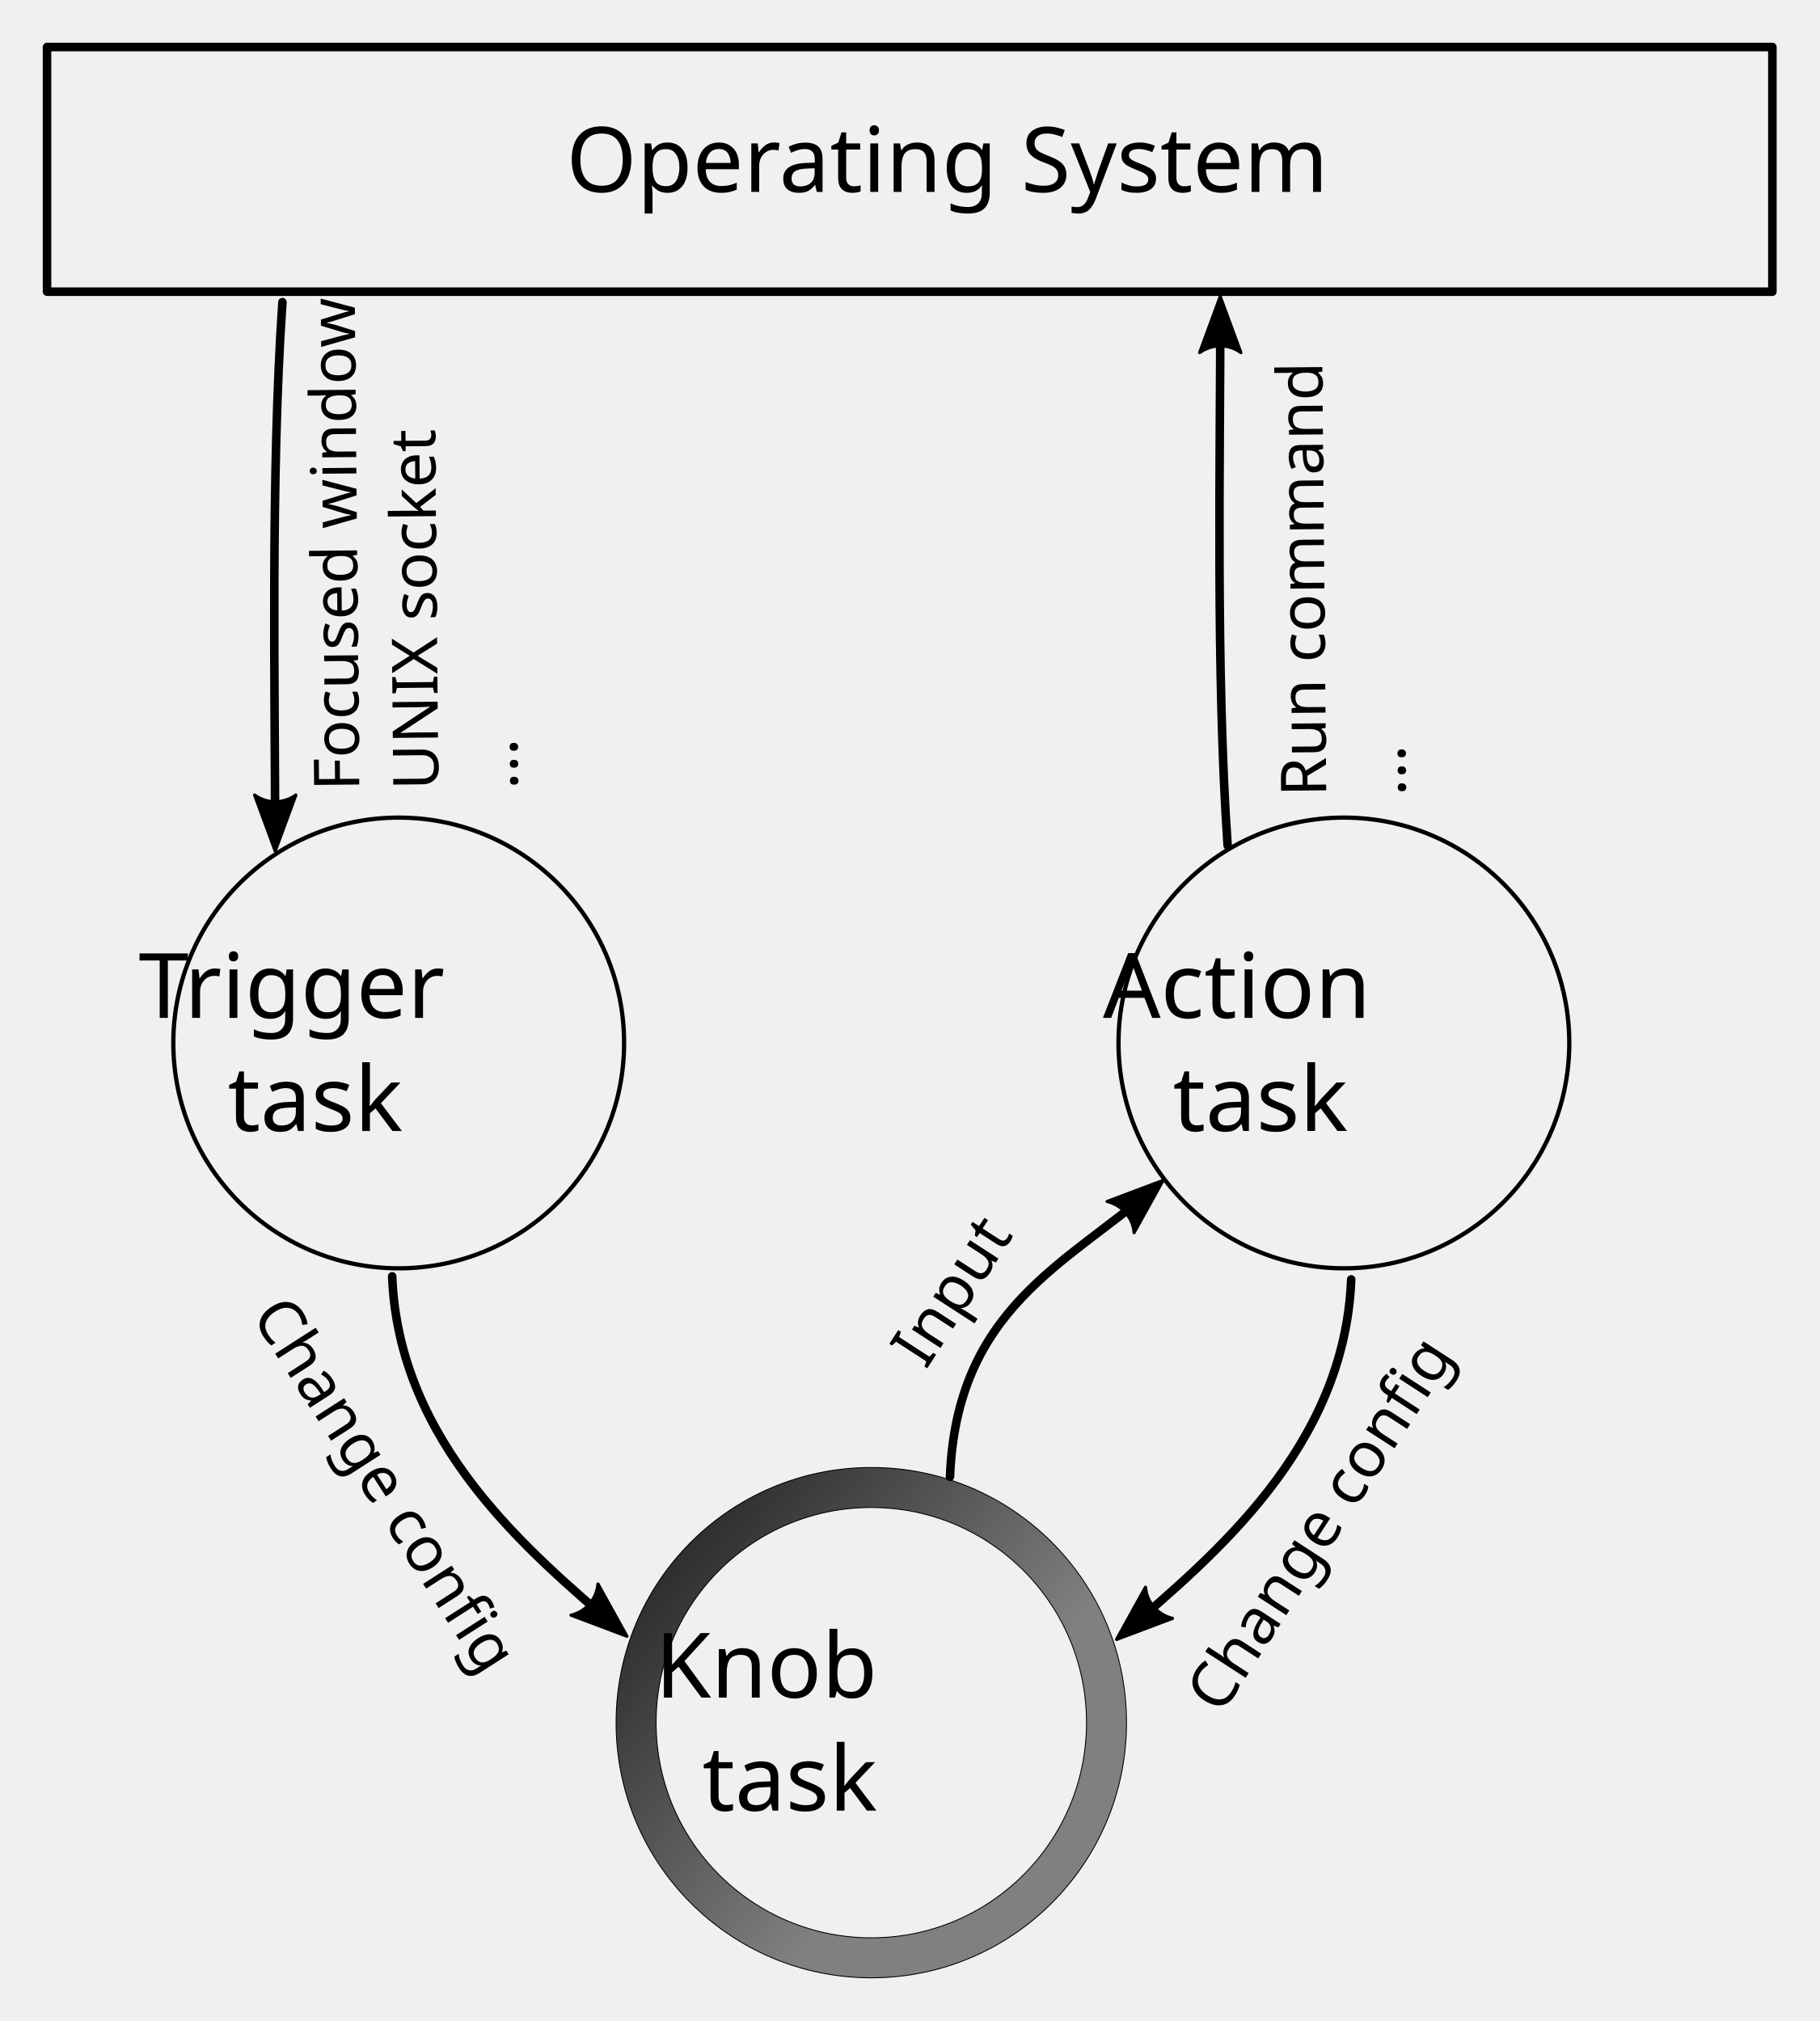
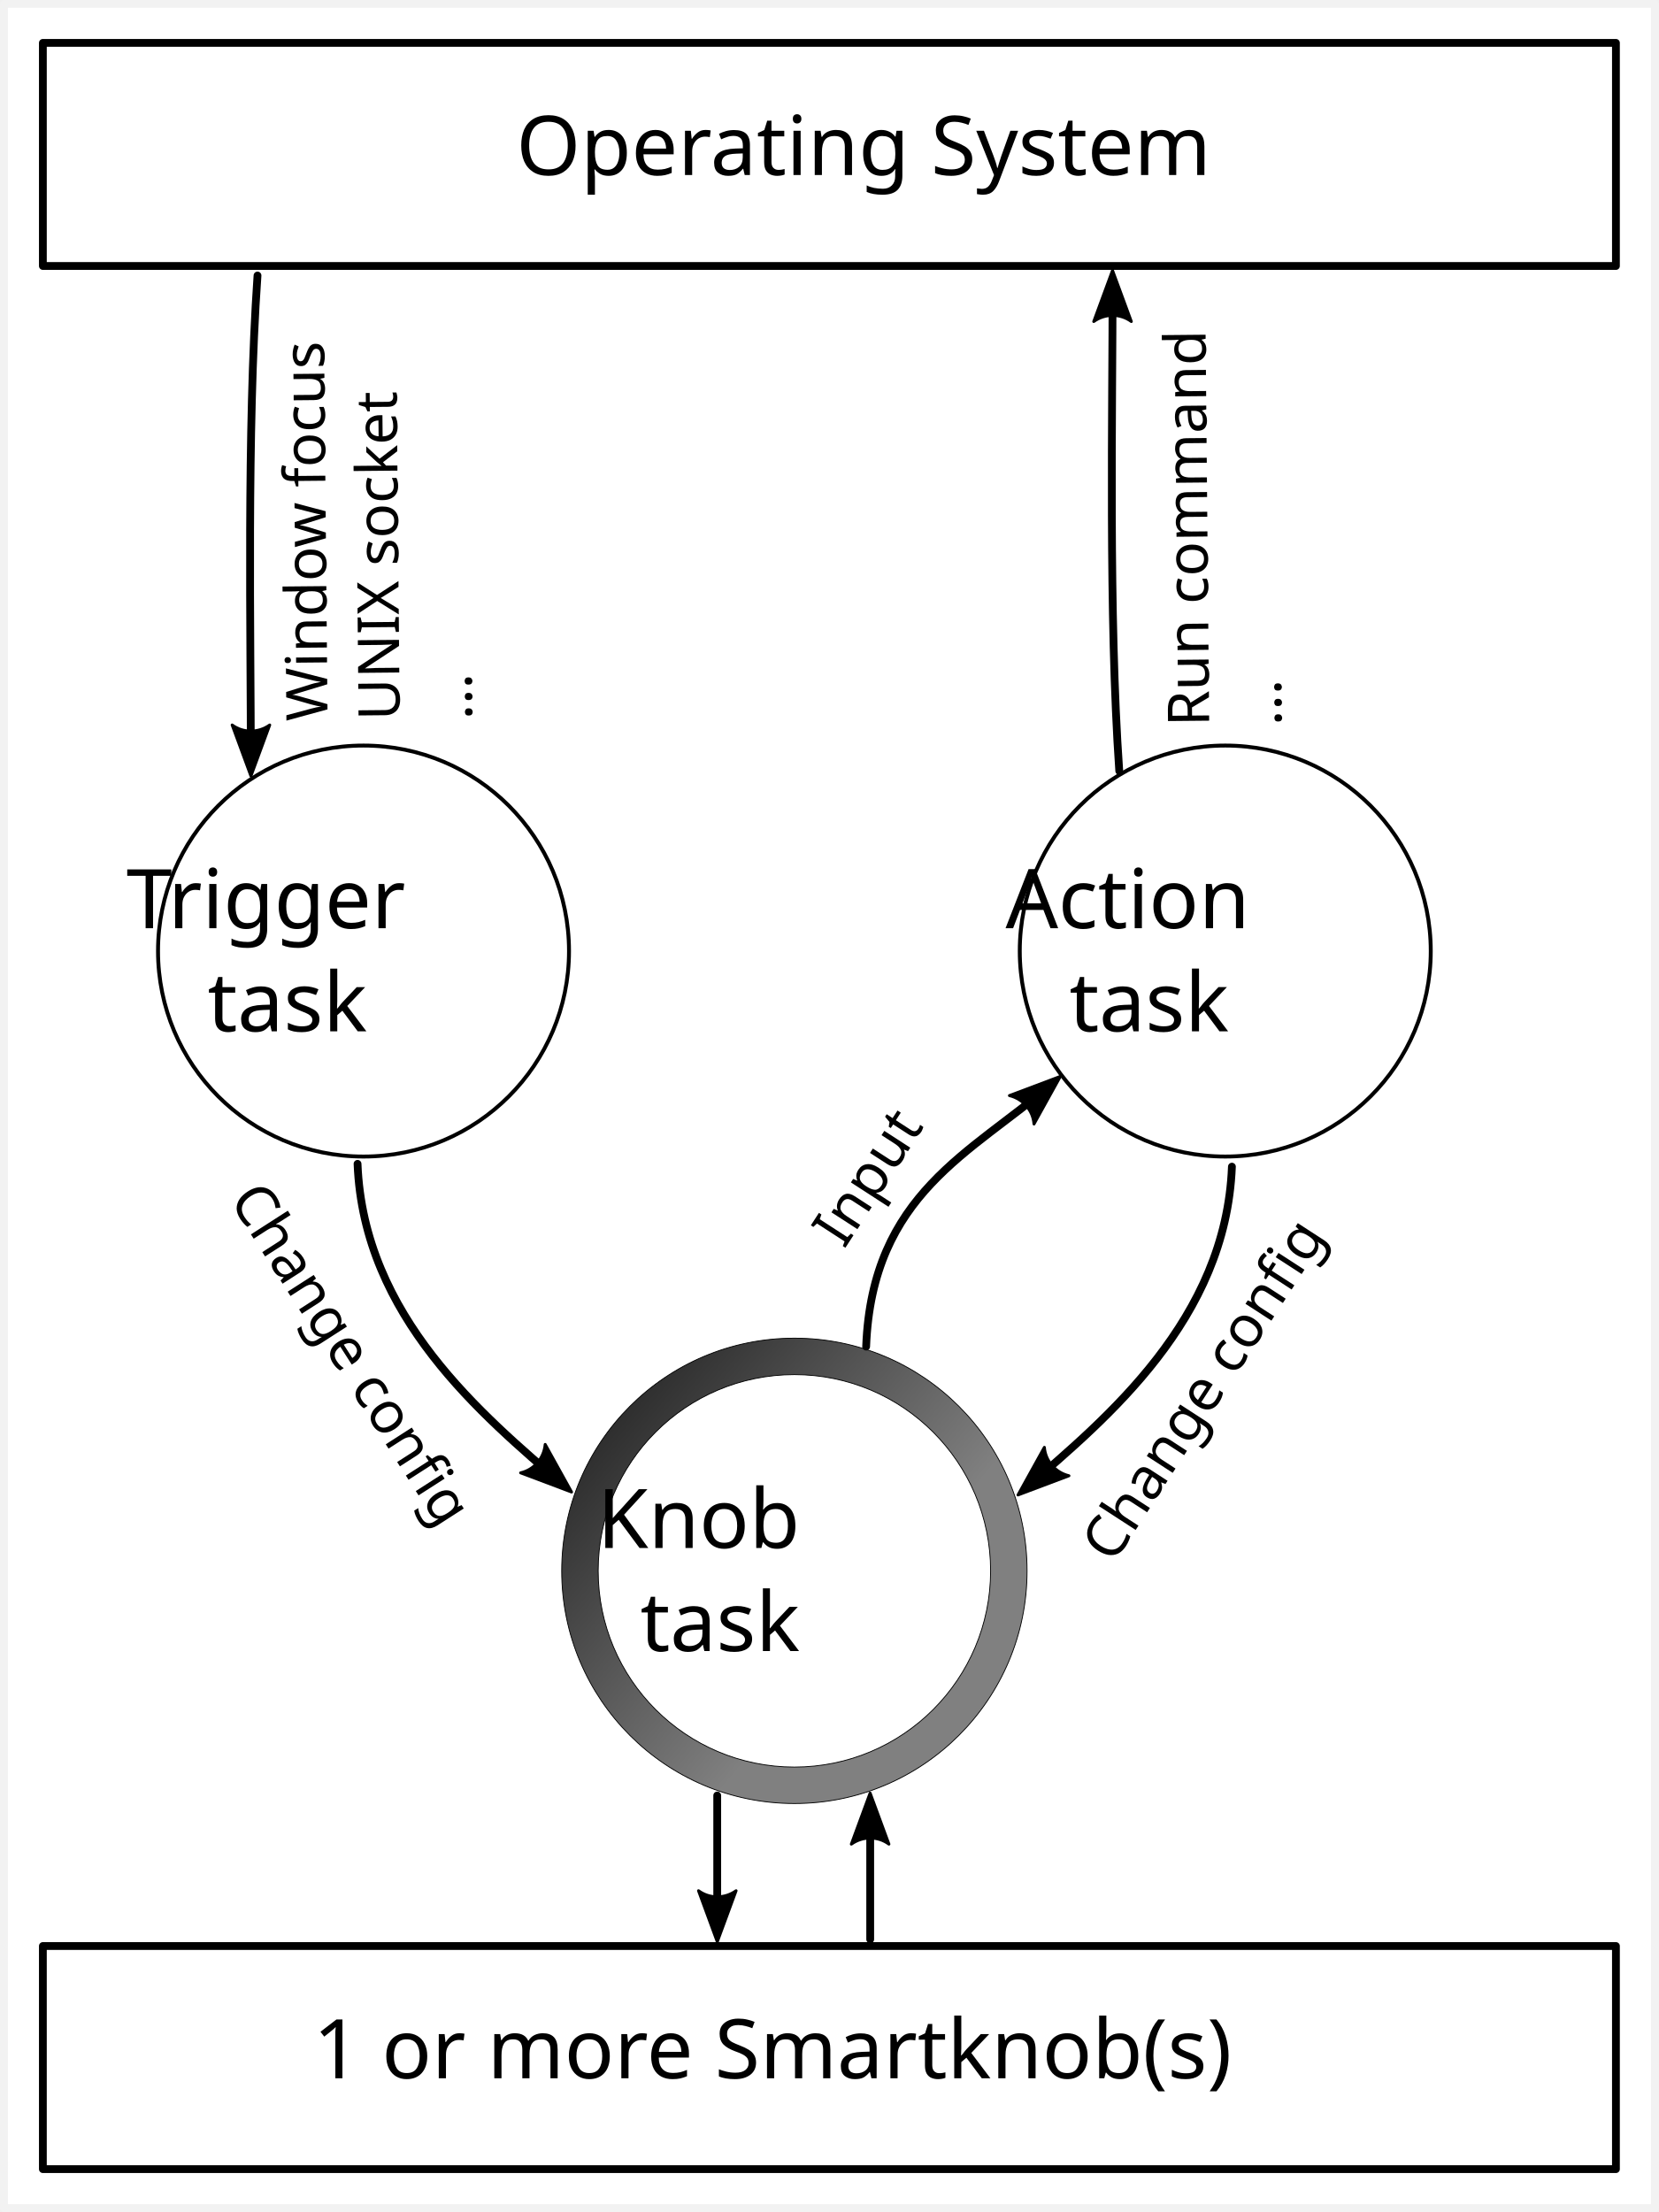
- <svg xmlns="http://www.w3.org/2000/svg" xmlns:xlink="http://www.w3.org/1999/xlink" width="212.832mm" height="236.453mm" viewBox="0 0 212.832 236.453" version="1.1" id="svg5">
+ <svg xmlns="http://www.w3.org/2000/svg" xmlns:xlink="http://www.w3.org/1999/xlink" width="212.832mm" height="283.811mm" viewBox="0 0 212.832 283.811" version="1.1" id="svg5">
  <defs id="defs2">
    <marker style="overflow:visible" id="Arrow2Mend" refX="0" refY="0" orient="auto">
      <path transform="scale(-0.6)" d="M 8.719,4.034 -2.207,0.016 8.719,-4.002 c -1.745,2.372 -1.735,5.617 -6e-7,8.035 z" style="fill:context-stroke;fill-rule:evenodd;stroke:context-stroke;stroke-width:0.625;stroke-linejoin:round" id="path15852" />
    </marker>
    <marker style="overflow:visible" id="Arrow2Lend" refX="0" refY="0" orient="auto">
      <path transform="matrix(-1.1,0,0,-1.1,-1.1,0)" d="M 8.719,4.034 -2.207,0.016 8.719,-4.002 c -1.745,2.372 -1.735,5.617 -6e-7,8.035 z" style="fill:context-stroke;fill-rule:evenodd;stroke:context-stroke;stroke-width:0.625;stroke-linejoin:round" id="path15846" />
    </marker>
    <marker style="overflow:visible" id="Arrow1Lend" refX="0" refY="0" orient="auto">
      <path transform="matrix(-0.8,0,0,-0.8,-10,0)" style="fill:context-stroke;fill-rule:evenodd;stroke:context-stroke;stroke-width:1pt" d="M 0,0 5,-5 -12.5,0 5,5 Z" id="path15828" />
    </marker>
    <linearGradient id="linearGradient1005">
      <stop style="stop-color:#000000;stop-opacity:1;" offset="0" id="stop1001" />
      <stop style="stop-color:#808080;stop-opacity:1" offset="1" id="stop1003" />
    </linearGradient>
    <linearGradient xlink:href="#linearGradient1005" id="linearGradient1329" gradientUnits="userSpaceOnUse" x1="299.917" y1="479.289" x2="485.397" y2="634.873" />
  </defs>
  <g id="layer1" transform="translate(3.094379,-8.212039)">
+     <rect style="fill:#ffffff;stroke:#f2f2f2;stroke-width:1;stroke-linecap:round;stroke-linejoin:round" id="rect14497" width="211.801" height="282.812" x="-2.569" y="8.707" />
    <g id="g9407" transform="translate(-19.47684,46.71569)">
      <path id="path846" style="fill:url(#linearGradient1329);fill-opacity:1;stroke:#000000;stroke-width:0.4;stroke-linecap:round;stroke-linejoin:round" d="M 447.143,503.398 A 112.831,112.831 0 0 0 334.312,616.229 112.831,112.831 0 0 0 447.143,729.059 112.831,112.831 0 0 0 559.975,616.229 112.831,112.831 0 0 0 447.143,503.398 Z m 0,17.68 a 95.151,95.151 0 0 1 95.152,95.15 95.151,95.151 0 0 1 -95.152,95.15 95.151,95.151 0 0 1 -95.15,-95.15 95.151,95.151 0 0 1 95.15,-95.15 z" transform="scale(0.2645833)" />
      <text xml:space="preserve" style="font-size:10.583px;line-height:1.25;font-family:'Calisto MT';-inkscape-font-specification:'Calisto MT';stroke-width:0.265" x="118.402" y="160.109" id="text3327">
        <tspan style="text-align:center;text-anchor:middle;stroke-width:0.265" x="118.402" y="160.109" id="tspan3329">Knob</tspan>
        <tspan style="text-align:center;text-anchor:middle;stroke-width:0.265" x="118.402" y="173.338" id="tspan3333">task</tspan>
      </text>
    </g>
    <g id="g15399" transform="translate(3.912372,52.15897)">
      <circle style="fill:none;stroke:#000000;stroke-width:0.5;stroke-linecap:round;stroke-linejoin:round;stroke-miterlimit:4;stroke-dasharray:none" id="circle14119" cx="150.201" cy="78.077" r="26.366" />
      <text xml:space="preserve" style="font-size:10.583px;line-height:1.25;font-family:'Calisto MT';-inkscape-font-specification:'Calisto MT';text-align:center;text-anchor:middle;stroke-width:0.265" x="150.064" y="75.147" id="text14125">
        <tspan id="tspan14121" style="text-align:center;text-anchor:middle;stroke-width:0.265" x="150.064" y="75.147">Action</tspan>
        <tspan style="text-align:center;text-anchor:middle;stroke-width:0.265" x="150.064" y="88.376" id="tspan14123">task</tspan>
      </text>
    </g>
    <g id="g15313" transform="translate(-16.84021,50.11774)">
      <circle style="fill:none;stroke:#000000;stroke-width:0.5;stroke-linecap:round;stroke-linejoin:round;stroke-miterlimit:4;stroke-dasharray:none" id="circle15301" cx="60.387" cy="80.119" r="26.366" />
      <text xml:space="preserve" style="font-size:10.583px;line-height:1.25;font-family:'Calisto MT';-inkscape-font-specification:'Calisto MT';text-align:center;text-anchor:middle;stroke-width:0.265" x="60.25" y="77.189" id="text15307">
        <tspan id="tspan15303" style="text-align:center;text-anchor:middle;stroke-width:0.265" x="60.25" y="77.189">Trigger</tspan>
        <tspan style="text-align:center;text-anchor:middle;stroke-width:0.265" x="60.25" y="90.418" id="tspan15305">task</tspan>
      </text>
    </g>
    <path style="fill:none;stroke:#000000;stroke-width:1;stroke-linecap:round;stroke-linejoin:round;stroke-miterlimit:4;stroke-dasharray:none;marker-end:url(#Arrow2Mend)" d="m 42.781,157.538 c 0.771,19.642 16.075,32.285 26.451,41.25" id="path15500" />
    <path style="fill:none;stroke:#000000;stroke-width:1;stroke-linecap:round;stroke-linejoin:round;stroke-miterlimit:4;stroke-dasharray:none;marker-end:url(#Arrow2Mend)" d="m 154.967,157.899 c -0.771,19.642 -16.075,32.285 -26.451,41.25" id="path16284" />
    <path style="fill:none;stroke:#000000;stroke-width:1;stroke-linecap:round;stroke-linejoin:round;stroke-miterlimit:4;stroke-dasharray:none;marker-end:url(#Arrow2Mend)" d="m 108.036,180.986 c 0.771,-19.642 13.549,-24.828 23.925,-33.793" id="path16286" />
    <text xml:space="preserve" style="font-size:7.408px;line-height:1.25;font-family:'Calisto MT';-inkscape-font-specification:'Calisto MT';stroke-width:0.265" x="-84.156" y="179.993" id="text18445" transform="rotate(-57.03141)">
      <tspan id="tspan18443" style="font-size:7.408px;stroke-width:0.265" x="-84.156" y="179.993">Input</tspan>
    </text>
    <text xml:space="preserve" style="font-size:7.408px;line-height:1.25;font-family:'Calisto MT';-inkscape-font-specification:'Calisto MT';stroke-width:0.265" x="-99.277" y="230.947" id="text22021" transform="rotate(-57.03141)">
      <tspan id="tspan22019" style="font-size:7.408px;stroke-width:0.265" x="-99.277" y="230.947">Change config</tspan>
    </text>
    <text xml:space="preserve" style="font-size:7.408px;line-height:1.25;font-family:'Calisto MT';-inkscape-font-specification:'Calisto MT';stroke-width:0.265" x="150.587" y="65.561" id="text32255" transform="rotate(57.28289)">
      <tspan id="tspan32253" style="font-size:7.408px;stroke-width:0.265" x="150.587" y="65.561">Change config</tspan>
    </text>
    <rect style="fill:none;stroke:#000000;stroke-width:1;stroke-linecap:round;stroke-linejoin:round;stroke-miterlimit:4;stroke-dasharray:none" id="rect32279" width="201.832" height="28.627" x="2.406" y="13.712" />
    <text xml:space="preserve" style="font-size:10.583px;line-height:1.25;font-family:'Calisto MT';-inkscape-font-specification:'Calisto MT';stroke-width:0.265" x="63.143" y="30.664" id="text33955">
      <tspan id="tspan33953" style="stroke-width:0.265" x="63.143" y="30.664">Operating System</tspan>
    </text>
    <path style="fill:none;stroke:#000000;stroke-width:1;stroke-linecap:round;stroke-linejoin:round;stroke-miterlimit:4;stroke-dasharray:none;marker-end:url(#Arrow2Mend)" d="M 140.512,107.134 C 139.118,87.011 139.659,61.144 139.659,44.233" id="path37249" />
    <text xml:space="preserve" style="font-size:7.408px;line-height:1.25;font-family:'Calisto MT';-inkscape-font-specification:'Calisto MT';stroke-width:0.265" x="-102.795" y="151.11" id="text37618" transform="rotate(-90.52989)">
      <tspan id="tspan37616" style="font-size:7.408px;stroke-width:0.265" x="-102.795" y="151.11">Run command</tspan>
      <tspan style="font-size:7.408px;stroke-width:0.265" x="-102.795" y="160.371" id="tspan37912">...</tspan>
    </text>
    <path style="fill:none;stroke:#000000;stroke-width:1;stroke-linecap:round;stroke-linejoin:round;stroke-miterlimit:4;stroke-dasharray:none;marker-end:url(#Arrow2Mend)" d="m 29.945,43.561 c -1.394,20.123 -0.853,45.989 -0.853,62.901" id="path38420" />
    <text xml:space="preserve" style="font-size:7.408px;line-height:1.25;font-family:'Calisto MT';-inkscape-font-specification:'Calisto MT';stroke-width:0.265" x="-101.069" y="38.003" id="text38426" transform="rotate(-90.52989)">
-       <tspan style="font-size:7.408px;stroke-width:0.265" x="-101.069" y="38.003" id="tspan38424">Focused window</tspan>
+       <tspan style="font-size:7.408px;stroke-width:0.265" x="-101.069" y="38.003" id="tspan38424">Window focus</tspan>
      <tspan style="font-size:7.408px;stroke-width:0.265" x="-101.069" y="47.263" id="tspan39028">UNIX socket</tspan>
      <tspan style="font-size:7.408px;stroke-width:0.265" x="-101.069" y="56.524" id="tspan39030">...</tspan>
    </text>
+     <rect style="fill:none;stroke:#000000;stroke-width:1;stroke-linecap:round;stroke-linejoin:round;stroke-miterlimit:4;stroke-dasharray:none" id="rect973" width="201.832" height="28.627" x="2.406" y="257.896" />
+     <path style="fill:none;stroke:#000000;stroke-width:1;stroke-linecap:round;stroke-linejoin:round;stroke-miterlimit:4;stroke-dasharray:none;marker-end:url(#Arrow2Mend)" d="m 88.929,238.581 v 17.452" id="path975" />
+     <path style="fill:none;stroke:#000000;stroke-width:1;stroke-linecap:round;stroke-linejoin:round;stroke-miterlimit:4;stroke-dasharray:none;marker-end:url(#Arrow2Mend)" d="M 108.557,257.045 V 239.593" id="path1418" />
+     <text xml:space="preserve" style="font-size:10.583px;line-height:1.25;font-family:'Calisto MT';-inkscape-font-specification:'Calisto MT';text-align:center;text-anchor:middle;stroke-width:0.265" x="102.903" y="274.868" id="text14125-4">
+       <tspan style="text-align:center;text-anchor:middle;stroke-width:0.265" x="102.903" y="274.868" id="tspan14123-6">1 or more Smartknob(s)</tspan>
+     </text>
  </g>
</svg>
